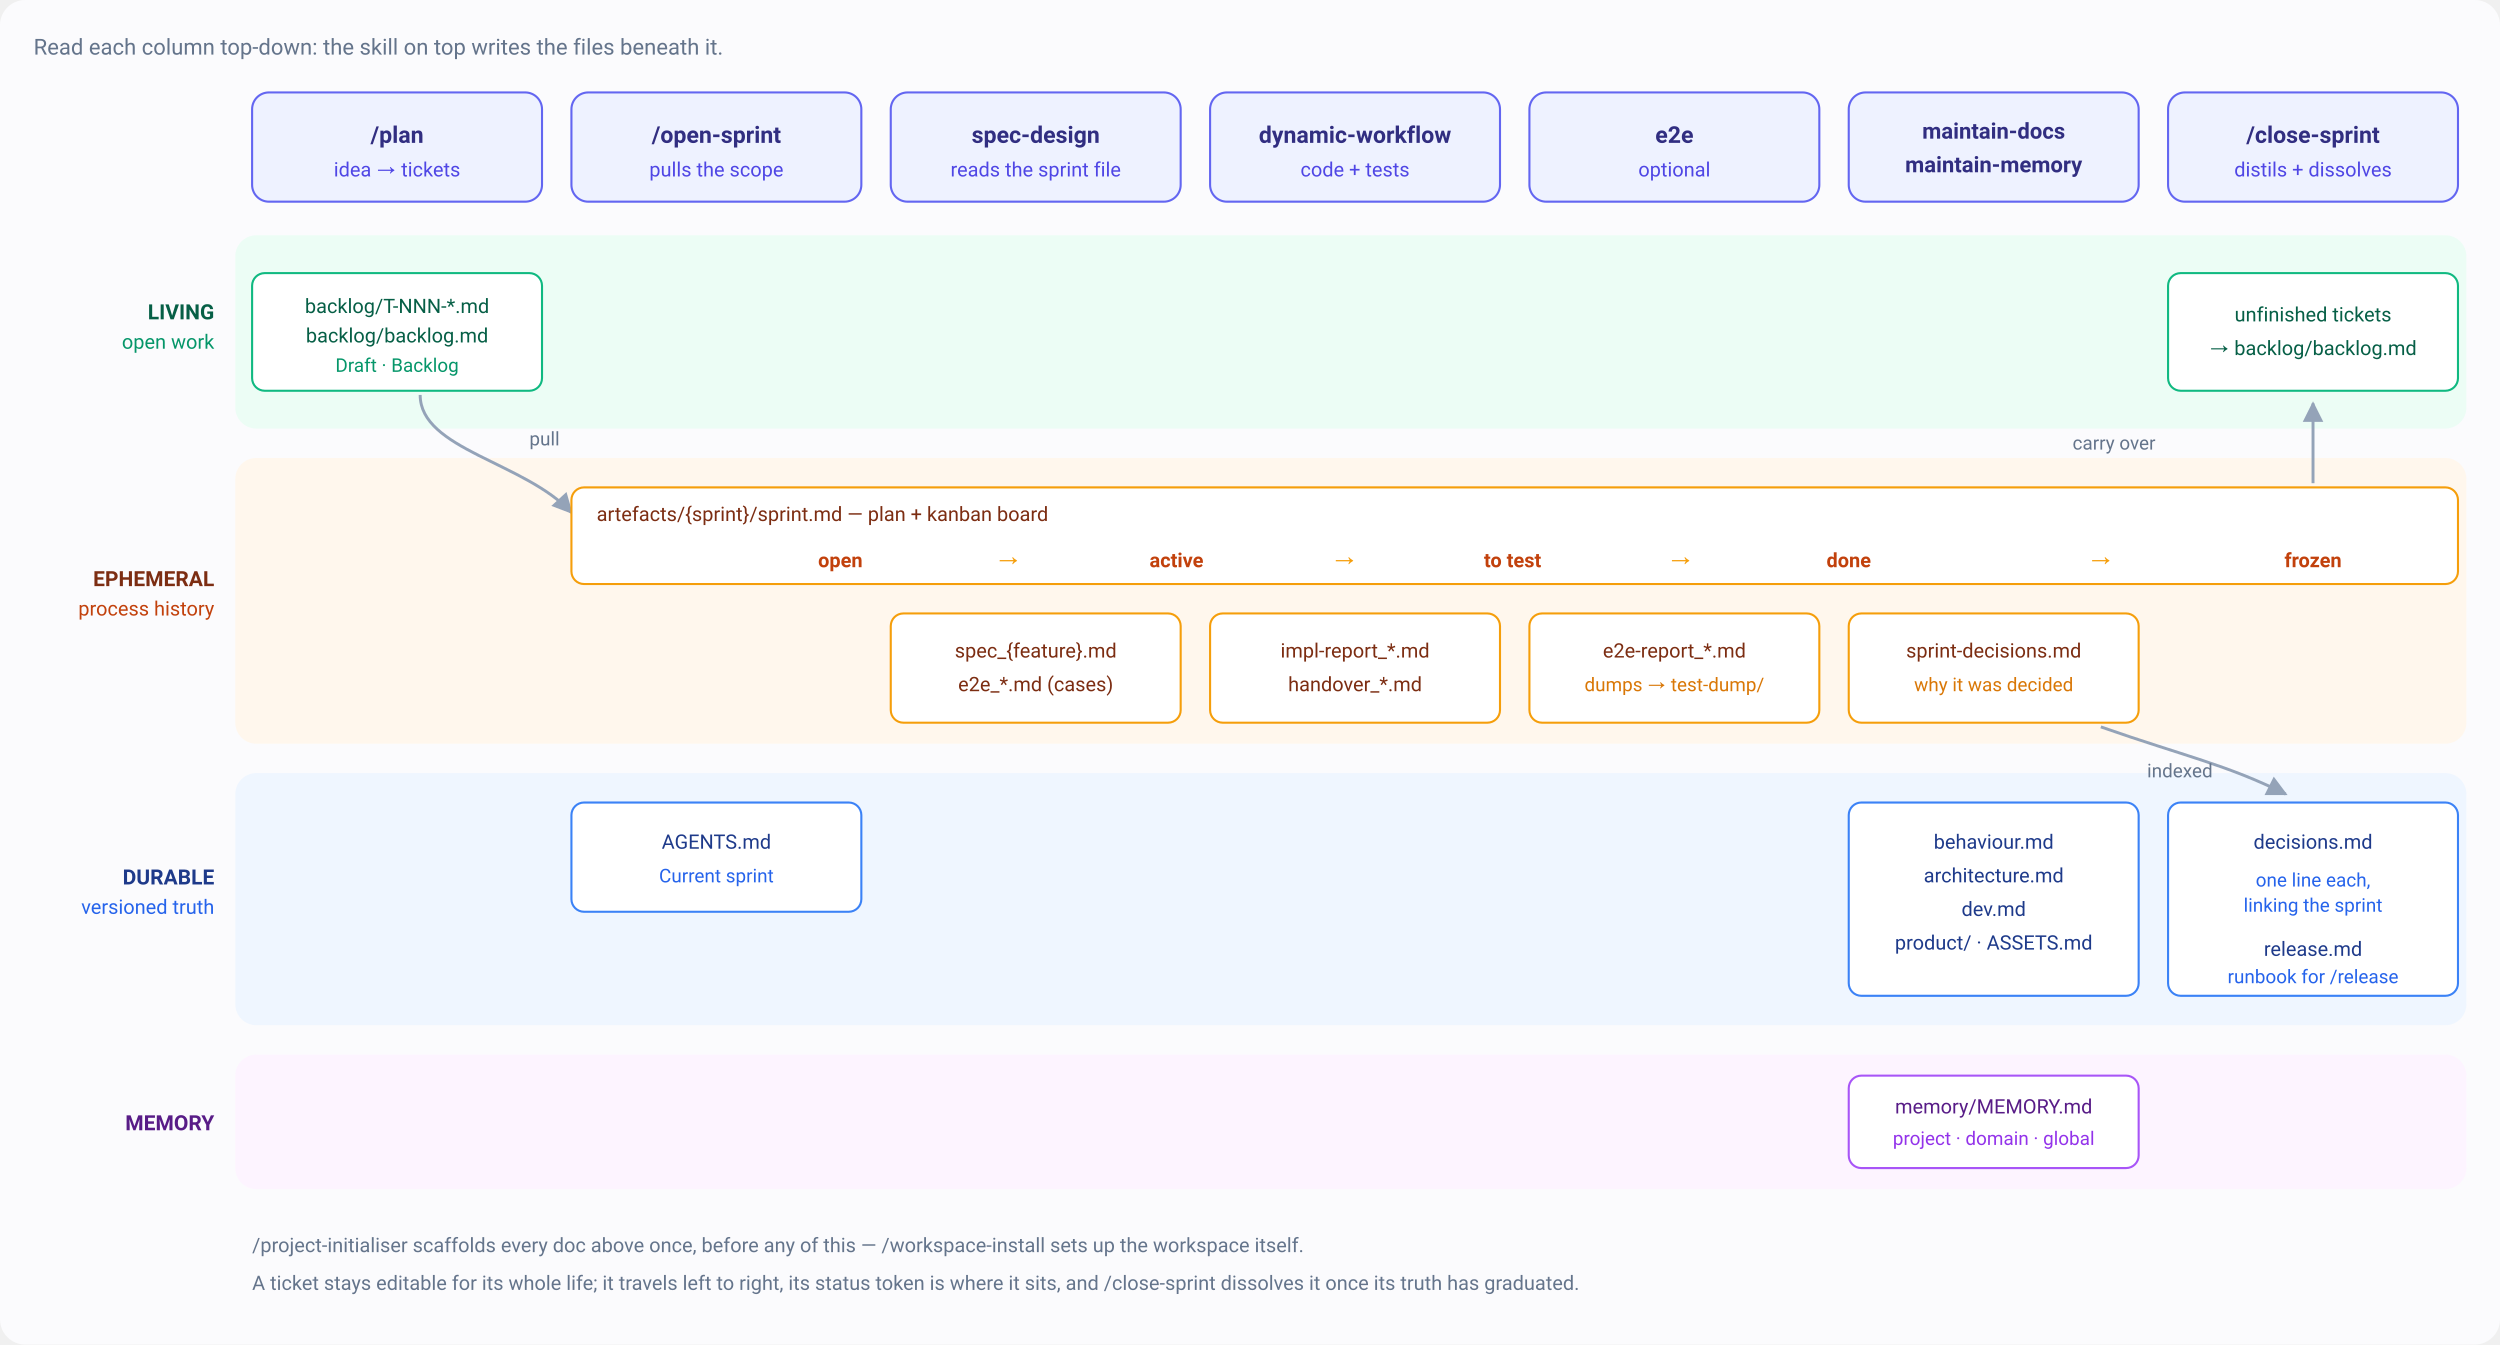
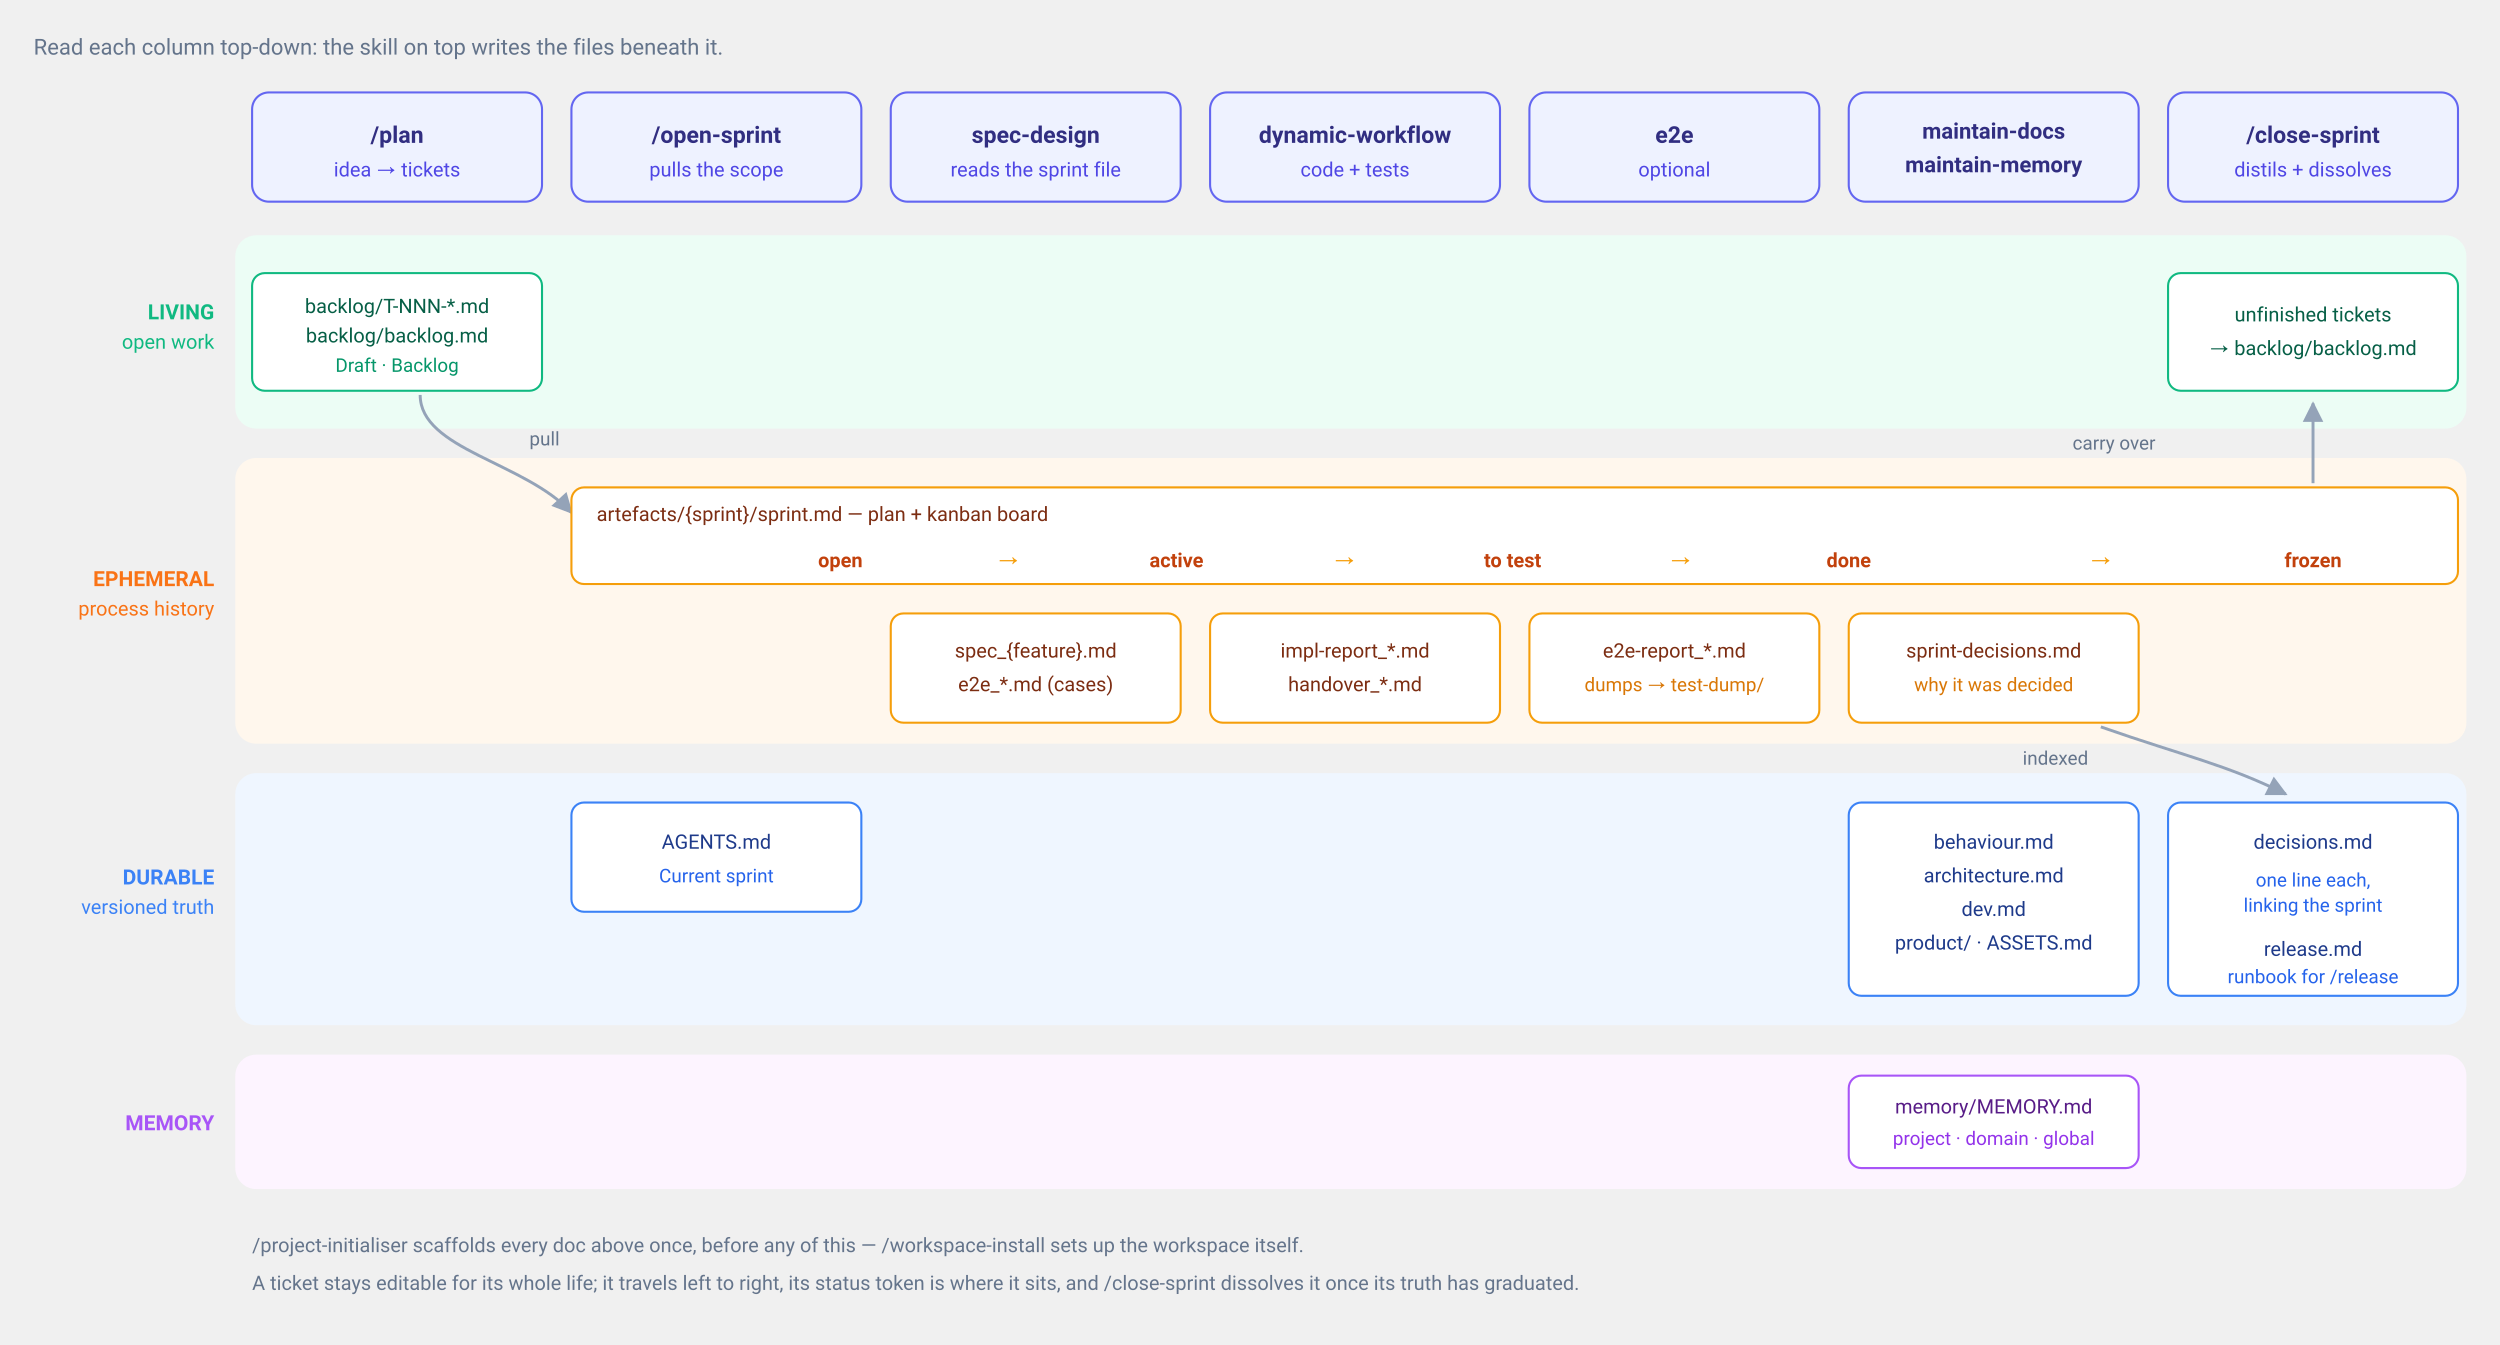
<svg xmlns="http://www.w3.org/2000/svg" viewBox="0 0 1190 640" font-family="ui-sans-serif, system-ui, -apple-system, 'Segoe UI', Roboto, Helvetica, Arial, sans-serif">
  <defs>
    <marker id="a2" viewBox="0 0 10 10" refX="9" refY="5" markerWidth="7" markerHeight="7" orient="auto-start-reverse">
      <path d="M0,0 L10,5 L0,10 z" fill="#94a3b8" />
    </marker>
  </defs>
-   <rect x="0" y="0" width="1190" height="640" rx="12" fill="#fbfbfd" />
  <text x="16" y="26" font-size="10.5" fill="#64748b">Read each column top-down: the skill on top writes the files beneath it.</text>
  <rect x="112" y="112" width="1062" height="92" rx="10" fill="#ecfdf5" />
  <rect x="112" y="218" width="1062" height="136" rx="10" fill="#fff7ed" />
  <rect x="112" y="368" width="1062" height="120" rx="10" fill="#eff6ff" />
  <rect x="112" y="502" width="1062" height="64" rx="10" fill="#fdf4ff" />
-   <text x="102" y="152" text-anchor="end" font-size="10" font-weight="700" fill="#065f46">LIVING</text>
-   <text x="102" y="166" text-anchor="end" font-size="9.5" fill="#059669">open work</text>
-   <text x="102" y="279" text-anchor="end" font-size="10" font-weight="700" fill="#7c2d12">EPHEMERAL</text>
-   <text x="102" y="293" text-anchor="end" font-size="9.5" fill="#c2410c">process history</text>
-   <text x="102" y="421" text-anchor="end" font-size="10" font-weight="700" fill="#1e3a8a">DURABLE</text>
-   <text x="102" y="435" text-anchor="end" font-size="9.5" fill="#2563eb">versioned truth</text>
-   <text x="102" y="538" text-anchor="end" font-size="10" font-weight="700" fill="#581c87">MEMORY</text>
+   <text x="102" y="152" text-anchor="end" font-size="10" font-weight="700" fill="#10b981">LIVING</text>
+   <text x="102" y="166" text-anchor="end" font-size="9.5" fill="#10b981">open work</text>
+   <text x="102" y="279" text-anchor="end" font-size="10" font-weight="700" fill="#f97316">EPHEMERAL</text>
+   <text x="102" y="293" text-anchor="end" font-size="9.5" fill="#f97316">process history</text>
+   <text x="102" y="421" text-anchor="end" font-size="10" font-weight="700" fill="#3b82f6">DURABLE</text>
+   <text x="102" y="435" text-anchor="end" font-size="9.5" fill="#3b82f6">versioned truth</text>
+   <text x="102" y="538" text-anchor="end" font-size="10" font-weight="700" fill="#a855f7">MEMORY</text>
  <g>
    <rect x="120" y="44" width="138" height="52" rx="8" fill="#eef2ff" stroke="#6366f1" />
    <text x="189" y="68" text-anchor="middle" font-size="11" font-weight="600" fill="#312e81">/plan</text>
    <text x="189" y="84" text-anchor="middle" font-size="9.5" fill="#4f46e5">idea → tickets</text>
    <rect x="272" y="44" width="138" height="52" rx="8" fill="#eef2ff" stroke="#6366f1" />
    <text x="341" y="68" text-anchor="middle" font-size="11" font-weight="600" fill="#312e81">/open-sprint</text>
    <text x="341" y="84" text-anchor="middle" font-size="9.5" fill="#4f46e5">pulls the scope</text>
    <rect x="424" y="44" width="138" height="52" rx="8" fill="#eef2ff" stroke="#6366f1" />
    <text x="493" y="68" text-anchor="middle" font-size="11" font-weight="600" fill="#312e81">spec-design</text>
    <text x="493" y="84" text-anchor="middle" font-size="9.5" fill="#4f46e5">reads the sprint file</text>
    <rect x="576" y="44" width="138" height="52" rx="8" fill="#eef2ff" stroke="#6366f1" />
    <text x="645" y="68" text-anchor="middle" font-size="11" font-weight="600" fill="#312e81">dynamic-workflow</text>
    <text x="645" y="84" text-anchor="middle" font-size="9.5" fill="#4f46e5">code + tests</text>
    <rect x="728" y="44" width="138" height="52" rx="8" fill="#eef2ff" stroke="#6366f1" />
    <text x="797" y="68" text-anchor="middle" font-size="11" font-weight="600" fill="#312e81">e2e</text>
    <text x="797" y="84" text-anchor="middle" font-size="9.5" fill="#4f46e5">optional</text>
    <rect x="880" y="44" width="138" height="52" rx="8" fill="#eef2ff" stroke="#6366f1" />
    <text x="949" y="66" text-anchor="middle" font-size="10.5" font-weight="600" fill="#312e81">maintain-docs</text>
    <text x="949" y="82" text-anchor="middle" font-size="10.5" font-weight="600" fill="#312e81">maintain-memory</text>
    <rect x="1032" y="44" width="138" height="52" rx="8" fill="#eef2ff" stroke="#6366f1" />
    <text x="1101" y="68" text-anchor="middle" font-size="11" font-weight="600" fill="#312e81">/close-sprint</text>
    <text x="1101" y="84" text-anchor="middle" font-size="9.5" fill="#4f46e5">distils + dissolves</text>
  </g>
  <rect x="120" y="130" width="138" height="56" rx="6" fill="#ffffff" stroke="#10b981" />
  <text x="189" y="149" text-anchor="middle" font-size="9.5" fill="#065f46">backlog/T-NNN-*.md</text>
  <text x="189" y="163" text-anchor="middle" font-size="9.5" fill="#065f46">backlog/backlog.md</text>
  <text x="189" y="177" text-anchor="middle" font-size="9" fill="#059669">Draft · Backlog</text>
  <rect x="1032" y="130" width="138" height="56" rx="6" fill="#ffffff" stroke="#10b981" />
  <text x="1101" y="153" text-anchor="middle" font-size="9.5" fill="#065f46">unfinished tickets</text>
  <text x="1101" y="169" text-anchor="middle" font-size="9.5" fill="#065f46">→ backlog/backlog.md</text>
  <path d="M200,188 C200,214 250,220 272,244" stroke="#94a3b8" stroke-width="1.4" fill="none" marker-end="url(#a2)" />
  <text x="252" y="212" font-size="9" fill="#64748b">pull</text>
  <path d="M1101,230 V192" stroke="#94a3b8" stroke-width="1.4" fill="none" marker-end="url(#a2)" />
  <text x="1026" y="214" text-anchor="end" font-size="9" fill="#64748b">carry over</text>
  <rect x="272" y="232" width="898" height="46" rx="6" fill="#ffffff" stroke="#f59e0b" />
  <text x="284" y="248" font-size="9.5" fill="#7c2d12">artefacts/{sprint}/sprint.md — plan + kanban board</text>
  <text x="400" y="270" text-anchor="middle" font-size="9.5" font-weight="600" fill="#c2410c">open</text>
  <text x="560" y="270" text-anchor="middle" font-size="9.5" font-weight="600" fill="#c2410c">active</text>
  <text x="720" y="270" text-anchor="middle" font-size="9.5" font-weight="600" fill="#c2410c">to test</text>
  <text x="880" y="270" text-anchor="middle" font-size="9.5" font-weight="600" fill="#c2410c">done</text>
  <text x="1101" y="270" text-anchor="middle" font-size="9.5" font-weight="600" fill="#c2410c">frozen</text>
  <text x="480" y="270" text-anchor="middle" font-size="10" fill="#f59e0b">→</text>
  <text x="640" y="270" text-anchor="middle" font-size="10" fill="#f59e0b">→</text>
  <text x="800" y="270" text-anchor="middle" font-size="10" fill="#f59e0b">→</text>
  <text x="1000" y="270" text-anchor="middle" font-size="10" fill="#f59e0b">→</text>
  <rect x="424" y="292" width="138" height="52" rx="6" fill="#ffffff" stroke="#f59e0b" />
  <text x="493" y="313" text-anchor="middle" font-size="9.5" fill="#7c2d12">spec_{feature}.md</text>
  <text x="493" y="329" text-anchor="middle" font-size="9.5" fill="#7c2d12">e2e_*.md (cases)</text>
  <rect x="576" y="292" width="138" height="52" rx="6" fill="#ffffff" stroke="#f59e0b" />
  <text x="645" y="313" text-anchor="middle" font-size="9.5" fill="#7c2d12">impl-report_*.md</text>
  <text x="645" y="329" text-anchor="middle" font-size="9.5" fill="#7c2d12">handover_*.md</text>
  <rect x="728" y="292" width="138" height="52" rx="6" fill="#ffffff" stroke="#f59e0b" />
  <text x="797" y="313" text-anchor="middle" font-size="9.5" fill="#7c2d12">e2e-report_*.md</text>
  <text x="797" y="329" text-anchor="middle" font-size="9" fill="#d97706">dumps → test-dump/</text>
  <rect x="880" y="292" width="138" height="52" rx="6" fill="#ffffff" stroke="#f59e0b" />
  <text x="949" y="313" text-anchor="middle" font-size="9.5" fill="#7c2d12">sprint-decisions.md</text>
  <text x="949" y="329" text-anchor="middle" font-size="9" fill="#d97706">why it was decided</text>
  <path d="M1000,346 C1040,360 1060,364 1088,378" stroke="#94a3b8" stroke-width="1.4" fill="none" marker-end="url(#a2)" />
-   <text x="1022" y="370" font-size="9" fill="#64748b">indexed</text>
+   <text x="994" y="364" text-anchor="end" font-size="9" fill="#64748b">indexed</text>
  <rect x="272" y="382" width="138" height="52" rx="6" fill="#ffffff" stroke="#3b82f6" />
  <text x="341" y="404" text-anchor="middle" font-size="9.5" fill="#1e3a8a">AGENTS.md</text>
  <text x="341" y="420" text-anchor="middle" font-size="9" fill="#2563eb">Current sprint</text>
  <rect x="880" y="382" width="138" height="92" rx="6" fill="#ffffff" stroke="#3b82f6" />
  <text x="949" y="404" text-anchor="middle" font-size="9.5" fill="#1e3a8a">behaviour.md</text>
  <text x="949" y="420" text-anchor="middle" font-size="9.5" fill="#1e3a8a">architecture.md</text>
  <text x="949" y="436" text-anchor="middle" font-size="9.5" fill="#1e3a8a">dev.md</text>
  <text x="949" y="452" text-anchor="middle" font-size="9.5" fill="#1e3a8a">product/ · ASSETS.md</text>
  <rect x="1032" y="382" width="138" height="92" rx="6" fill="#ffffff" stroke="#3b82f6" />
  <text x="1101" y="404" text-anchor="middle" font-size="9.5" fill="#1e3a8a">decisions.md</text>
  <text x="1101" y="422" text-anchor="middle" font-size="9" fill="#2563eb">one line each,</text>
  <text x="1101" y="434" text-anchor="middle" font-size="9" fill="#2563eb">linking the sprint</text>
  <text x="1101" y="455" text-anchor="middle" font-size="9.5" fill="#1e3a8a">release.md</text>
  <text x="1101" y="468" text-anchor="middle" font-size="9" fill="#2563eb">runbook for /release</text>
  <rect x="880" y="512" width="138" height="44" rx="6" fill="#ffffff" stroke="#a855f7" />
  <text x="949" y="530" text-anchor="middle" font-size="9.5" fill="#581c87">memory/MEMORY.md</text>
  <text x="949" y="545" text-anchor="middle" font-size="9" fill="#9333ea">project · domain · global</text>
  <text x="120" y="596" font-size="9.5" fill="#64748b">/project-initialiser scaffolds every doc above once, before any of this — /workspace-install sets up the workspace itself.</text>
  <text x="120" y="614" font-size="9.5" fill="#64748b">A ticket stays editable for its whole life; it travels left to right, its status token is where it sits, and /close-sprint dissolves it once its truth has graduated.</text>
</svg>
